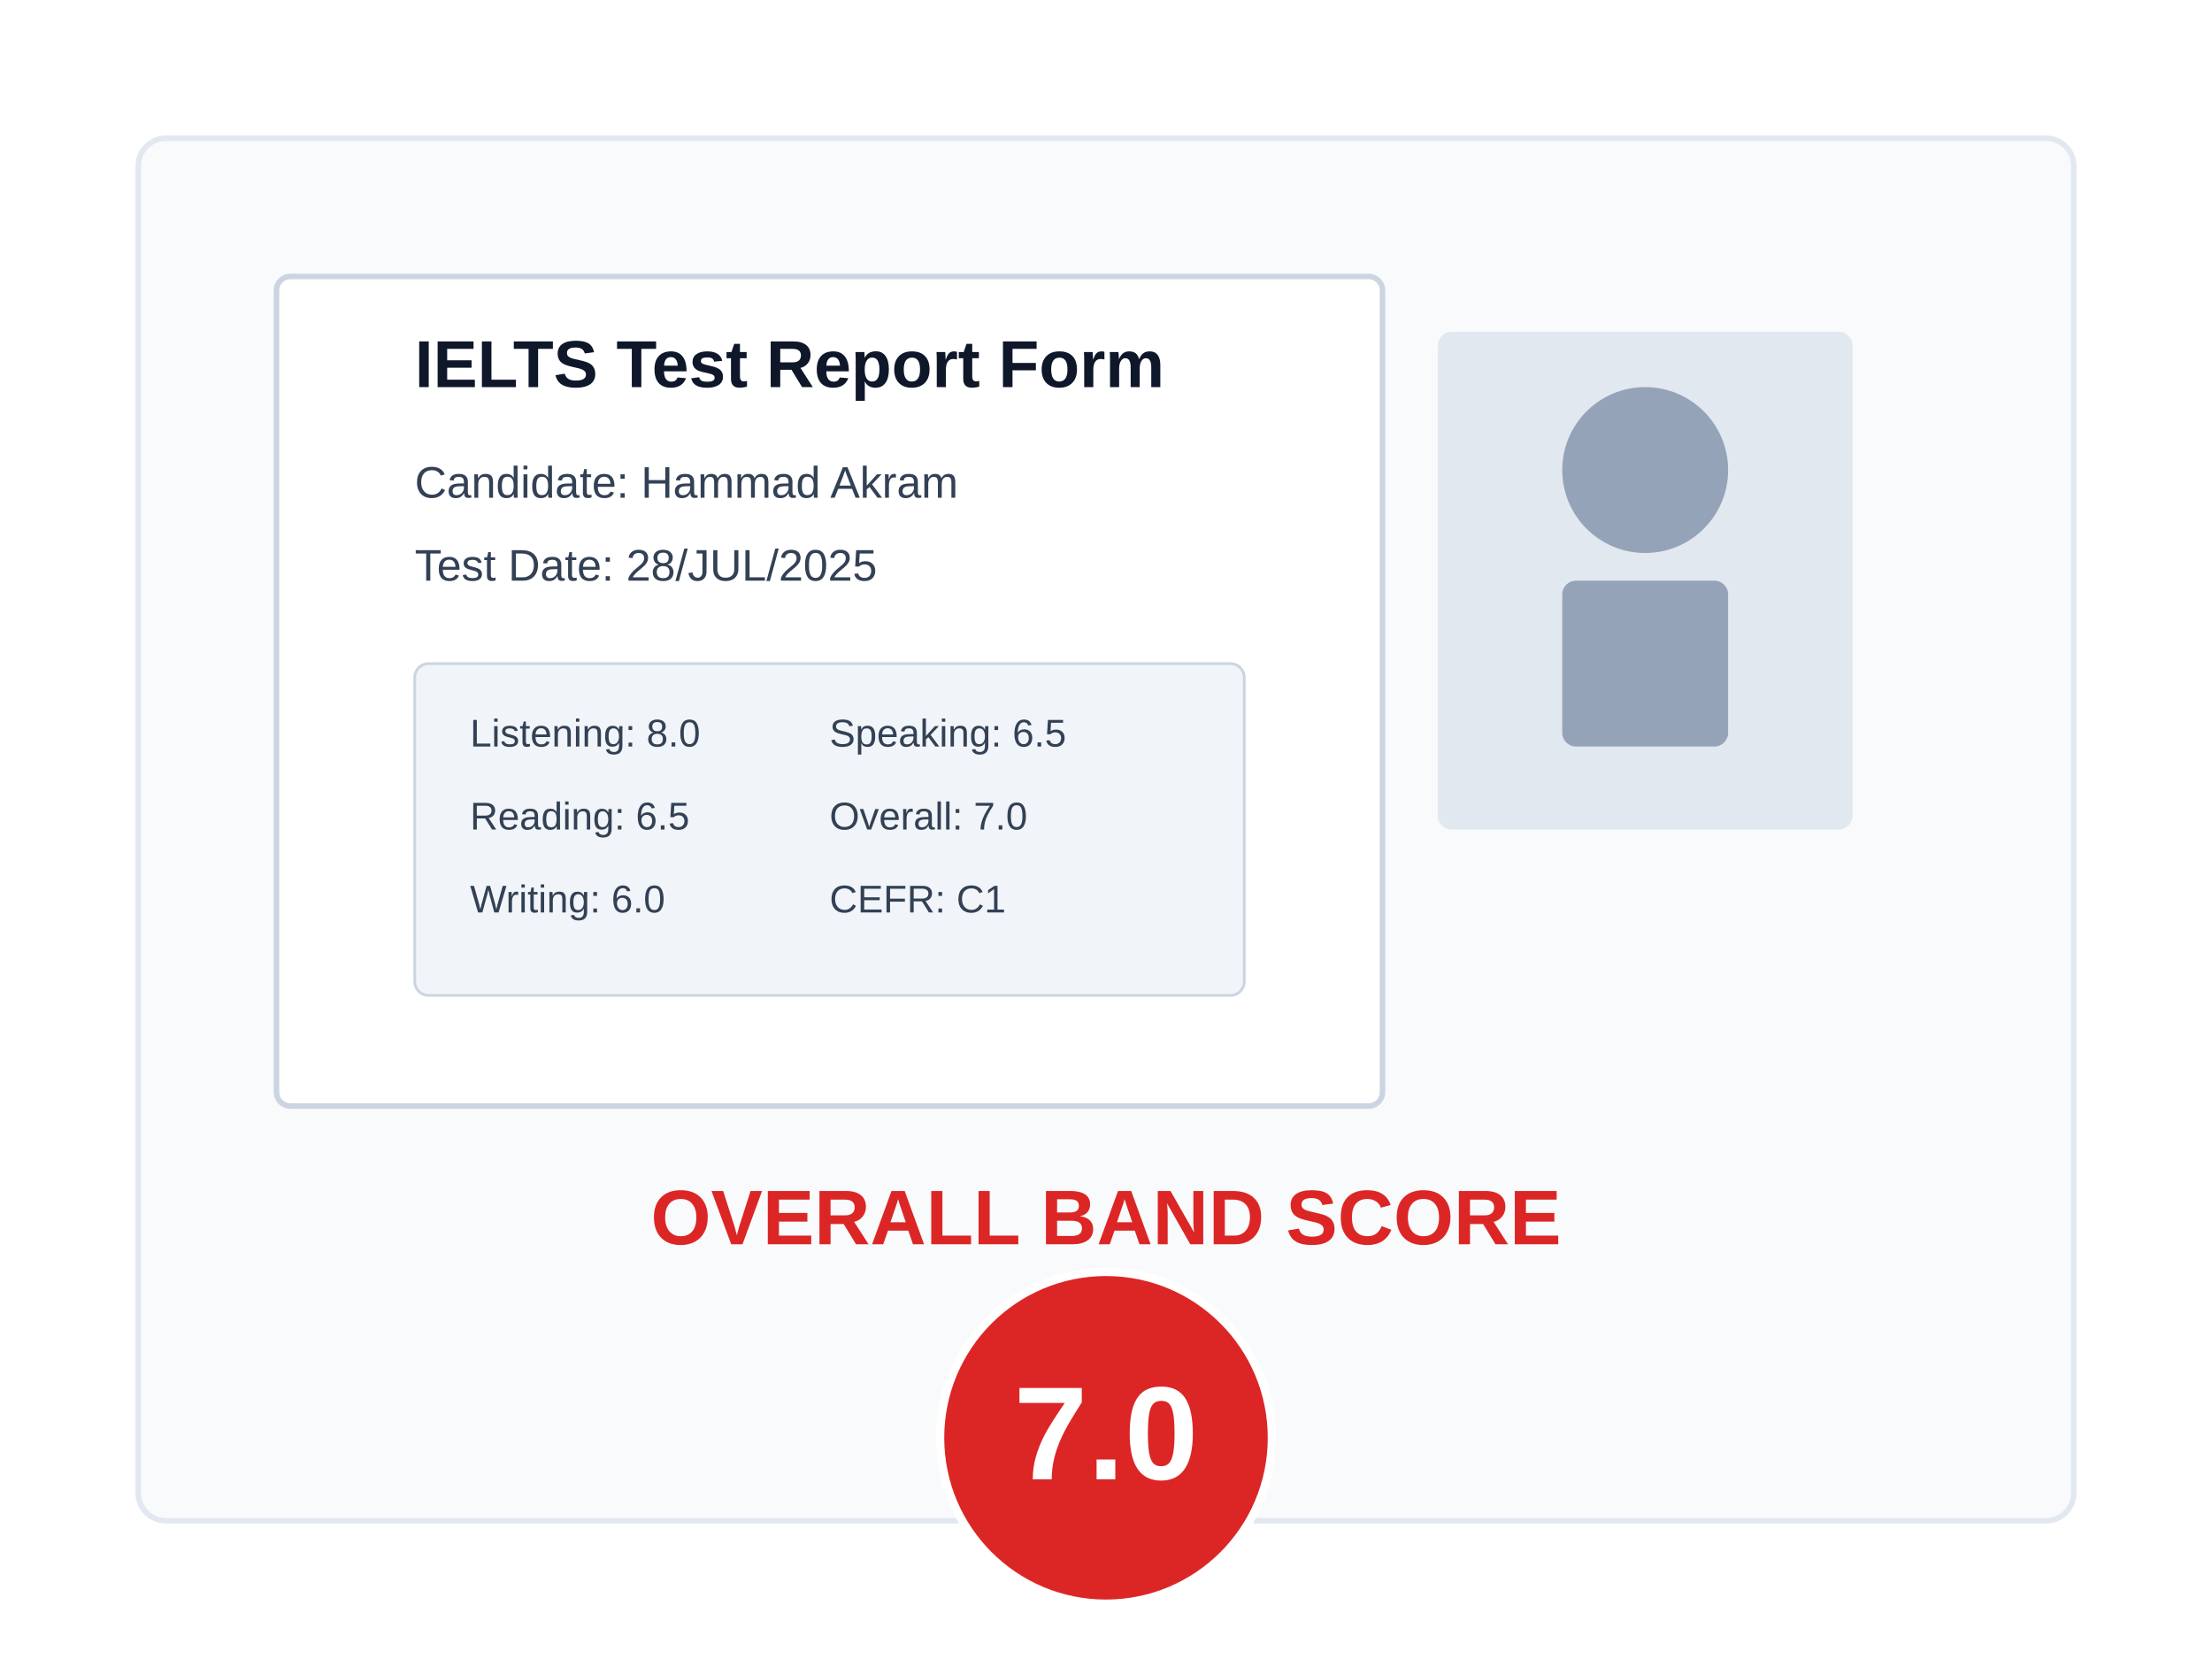
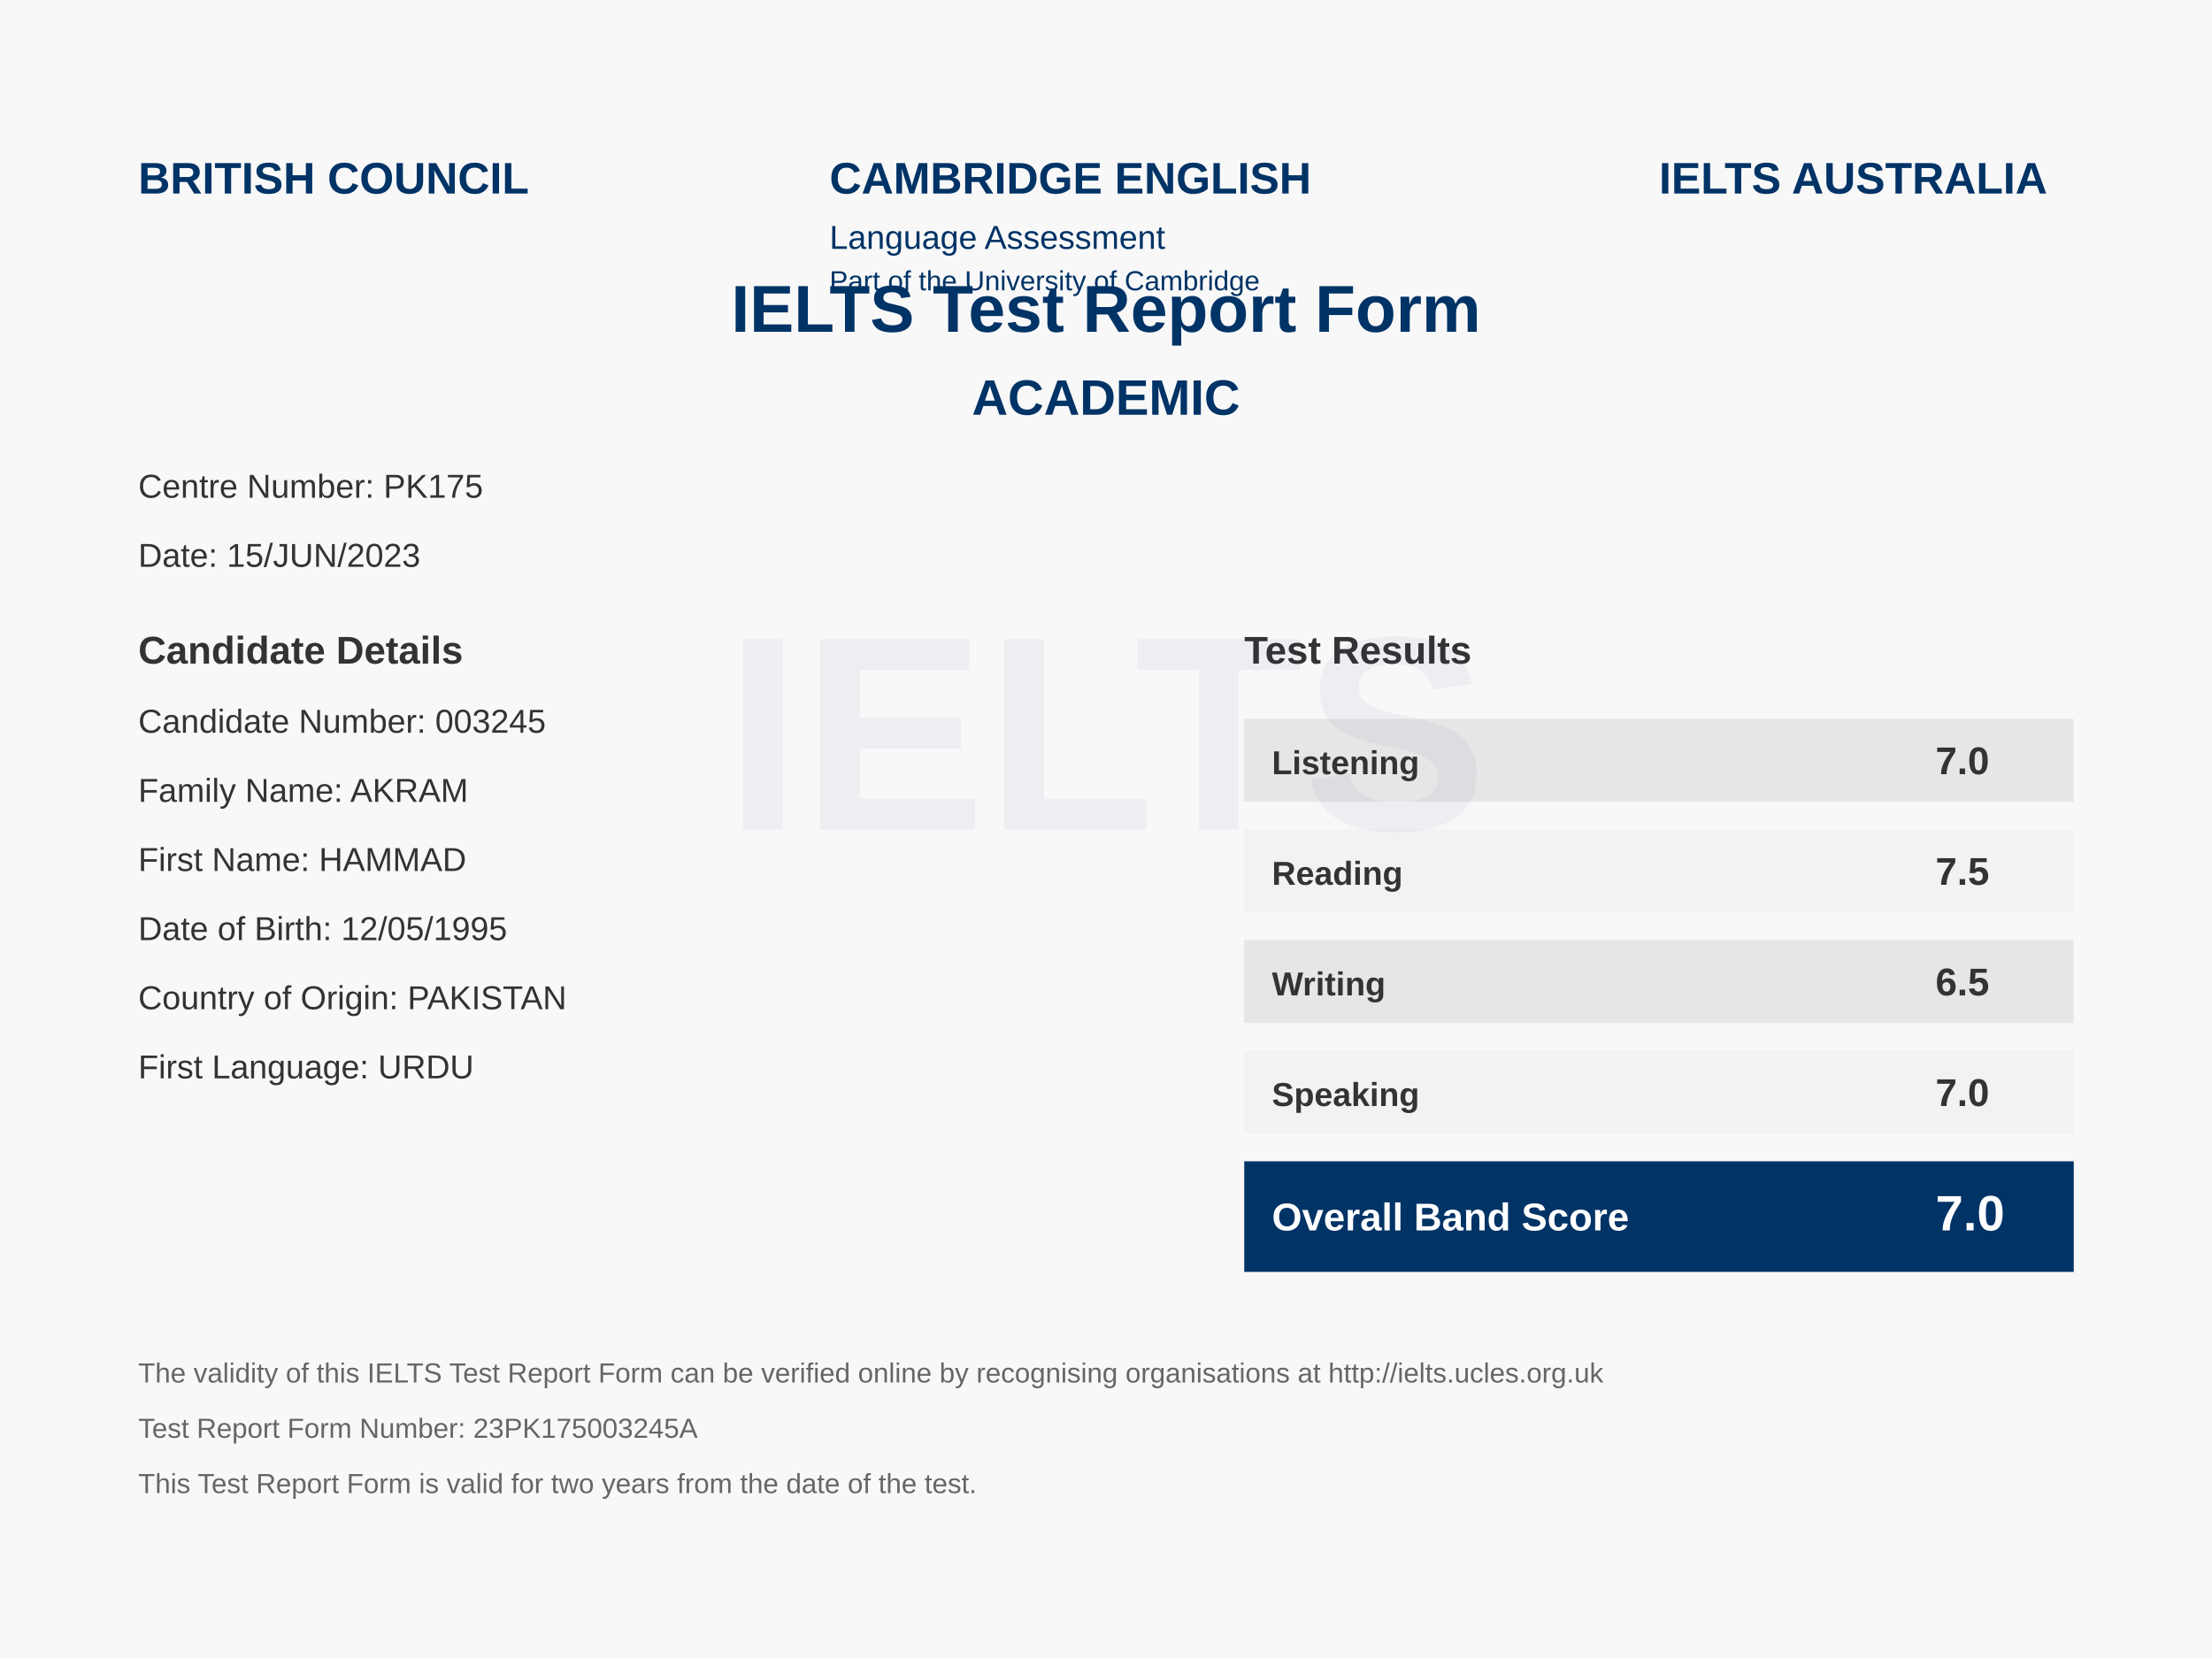
- <svg xmlns="http://www.w3.org/2000/svg" viewBox="0 0 800 600">
-   <rect width="800" height="600" fill="#ffffff" />
-   <rect x="50" y="50" width="700" height="500" rx="10" fill="#f8fafc" stroke="#e2e8f0" stroke-width="2" />
-   <rect x="100" y="100" width="400" height="300" rx="5" fill="#ffffff" stroke="#cbd5e1" stroke-width="2" />
-   <text x="150" y="140" font-family="Arial, sans-serif" font-size="24" font-weight="bold" fill="#0f172a">IELTS Test Report Form</text>
-   <text x="150" y="180" font-family="Arial, sans-serif" font-size="16" fill="#334155">Candidate: Hammad Akram</text>
-   <text x="150" y="210" font-family="Arial, sans-serif" font-size="16" fill="#334155">Test Date: 28/JUL/2025</text>
-   <rect x="150" y="240" width="300" height="120" rx="5" fill="#f1f5f9" stroke="#cbd5e1" stroke-width="1" />
-   <text x="170" y="270" font-family="Arial, sans-serif" font-size="14" fill="#334155">Listening: 8.0</text>
-   <text x="170" y="300" font-family="Arial, sans-serif" font-size="14" fill="#334155">Reading: 6.5</text>
-   <text x="170" y="330" font-family="Arial, sans-serif" font-size="14" fill="#334155">Writing: 6.0</text>
-   <text x="300" y="270" font-family="Arial, sans-serif" font-size="14" fill="#334155">Speaking: 6.5</text>
-   <text x="300" y="300" font-family="Arial, sans-serif" font-size="14" fill="#334155">Overall: 7.0</text>
-   <text x="300" y="330" font-family="Arial, sans-serif" font-size="14" fill="#334155">CEFR: C1</text>
-   <rect x="520" y="120" width="150" height="180" rx="5" fill="#e2e8f0" />
-   <circle cx="595" cy="170" r="30" fill="#94a3b8" />
-   <rect x="565" y="210" width="60" height="60" rx="5" fill="#94a3b8" />
-   <text x="400" y="450" font-family="Arial, sans-serif" font-size="28" font-weight="bold" text-anchor="middle" fill="#dc2626">OVERALL BAND SCORE</text>
-   <circle cx="400" cy="520" r="60" fill="#dc2626" stroke="#ffffff" stroke-width="3" />
-   <text x="400" y="535" font-family="Arial, sans-serif" font-size="48" font-weight="bold" text-anchor="middle" fill="#ffffff">7.0</text>
+ <svg xmlns="http://www.w3.org/2000/svg" width="800" height="600" viewBox="0 0 800 600">
+   <rect width="800" height="600" fill="#f8f8f8" />
+   <g transform="translate(50, 50)">
+     <g transform="translate(0, 0)">
+       <text x="0" y="20" font-family="Arial" font-size="16" font-weight="bold" fill="#003366">BRITISH COUNCIL</text>
+     </g>
+     <g transform="translate(250, 0)">
+       <text x="0" y="20" font-family="Arial" font-size="16" font-weight="bold" fill="#003366">CAMBRIDGE ENGLISH</text>
+       <text x="0" y="40" font-family="Arial" font-size="12" fill="#003366">Language Assessment</text>
+       <text x="0" y="55" font-family="Arial" font-size="10" fill="#003366">Part of the University of Cambridge</text>
+     </g>
+     <g transform="translate(550, 0)">
+       <text x="0" y="20" font-family="Arial" font-size="16" font-weight="bold" fill="#003366">IELTS AUSTRALIA</text>
+     </g>
+   </g>
+   <g transform="translate(400, 120)" text-anchor="middle">
+     <text font-family="Arial" font-size="24" font-weight="bold" fill="#003366">IELTS Test Report Form</text>
+     <text y="30" font-family="Arial" font-size="18" font-weight="bold" fill="#003366">ACADEMIC</text>
+   </g>
+   <g transform="translate(50, 180)">
+     <g>
+       <text y="0" font-family="Arial" font-size="12" fill="#333">Centre Number: PK175</text>
+       <text y="25" font-family="Arial" font-size="12" fill="#333">Date: 15/JUN/2023</text>
+       <text y="60" font-family="Arial" font-size="14" font-weight="bold" fill="#333">Candidate Details</text>
+       <text y="85" font-family="Arial" font-size="12" fill="#333">Candidate Number: 003245</text>
+       <text y="110" font-family="Arial" font-size="12" fill="#333">Family Name: AKRAM</text>
+       <text y="135" font-family="Arial" font-size="12" fill="#333">First Name: HAMMAD</text>
+       <text y="160" font-family="Arial" font-size="12" fill="#333">Date of Birth: 12/05/1995</text>
+       <text y="185" font-family="Arial" font-size="12" fill="#333">Country of Origin: PAKISTAN</text>
+       <text y="210" font-family="Arial" font-size="12" fill="#333">First Language: URDU</text>
+     </g>
+     <g transform="translate(400, 60)">
+       <text y="0" font-family="Arial" font-size="14" font-weight="bold" fill="#333">Test Results</text>
+       <rect x="0" y="20" width="300" height="30" fill="#e6e6e6" />
+       <text x="10" y="40" font-family="Arial" font-size="12" font-weight="bold" fill="#333">Listening</text>
+       <text x="250" y="40" font-family="Arial" font-size="14" font-weight="bold" fill="#333">7.0</text>
+       <rect x="0" y="60" width="300" height="30" fill="#f2f2f2" />
+       <text x="10" y="80" font-family="Arial" font-size="12" font-weight="bold" fill="#333">Reading</text>
+       <text x="250" y="80" font-family="Arial" font-size="14" font-weight="bold" fill="#333">7.5</text>
+       <rect x="0" y="100" width="300" height="30" fill="#e6e6e6" />
+       <text x="10" y="120" font-family="Arial" font-size="12" font-weight="bold" fill="#333">Writing</text>
+       <text x="250" y="120" font-family="Arial" font-size="14" font-weight="bold" fill="#333">6.5</text>
+       <rect x="0" y="140" width="300" height="30" fill="#f2f2f2" />
+       <text x="10" y="160" font-family="Arial" font-size="12" font-weight="bold" fill="#333">Speaking</text>
+       <text x="250" y="160" font-family="Arial" font-size="14" font-weight="bold" fill="#333">7.0</text>
+       <rect x="0" y="180" width="300" height="40" fill="#003366" />
+       <text x="10" y="205" font-family="Arial" font-size="14" font-weight="bold" fill="#ffffff">Overall Band Score</text>
+       <text x="250" y="205" font-family="Arial" font-size="18" font-weight="bold" fill="#ffffff">7.0</text>
+     </g>
+   </g>
+   <g transform="translate(50, 500)">
+     <text font-family="Arial" font-size="10" fill="#666">The validity of this IELTS Test Report Form can be verified online by recognising organisations at http://ielts.ucles.org.uk</text>
+     <text y="20" font-family="Arial" font-size="10" fill="#666">Test Report Form Number: 23PK175003245A</text>
+     <text y="40" font-family="Arial" font-size="10" fill="#666">This Test Report Form is valid for two years from the date of the test.</text>
+   </g>
+   <g transform="translate(400, 300)" opacity="0.05">
+     <text font-family="Arial" font-size="100" font-weight="bold" text-anchor="middle" fill="#003366">IELTS</text>
+   </g>
</svg>
